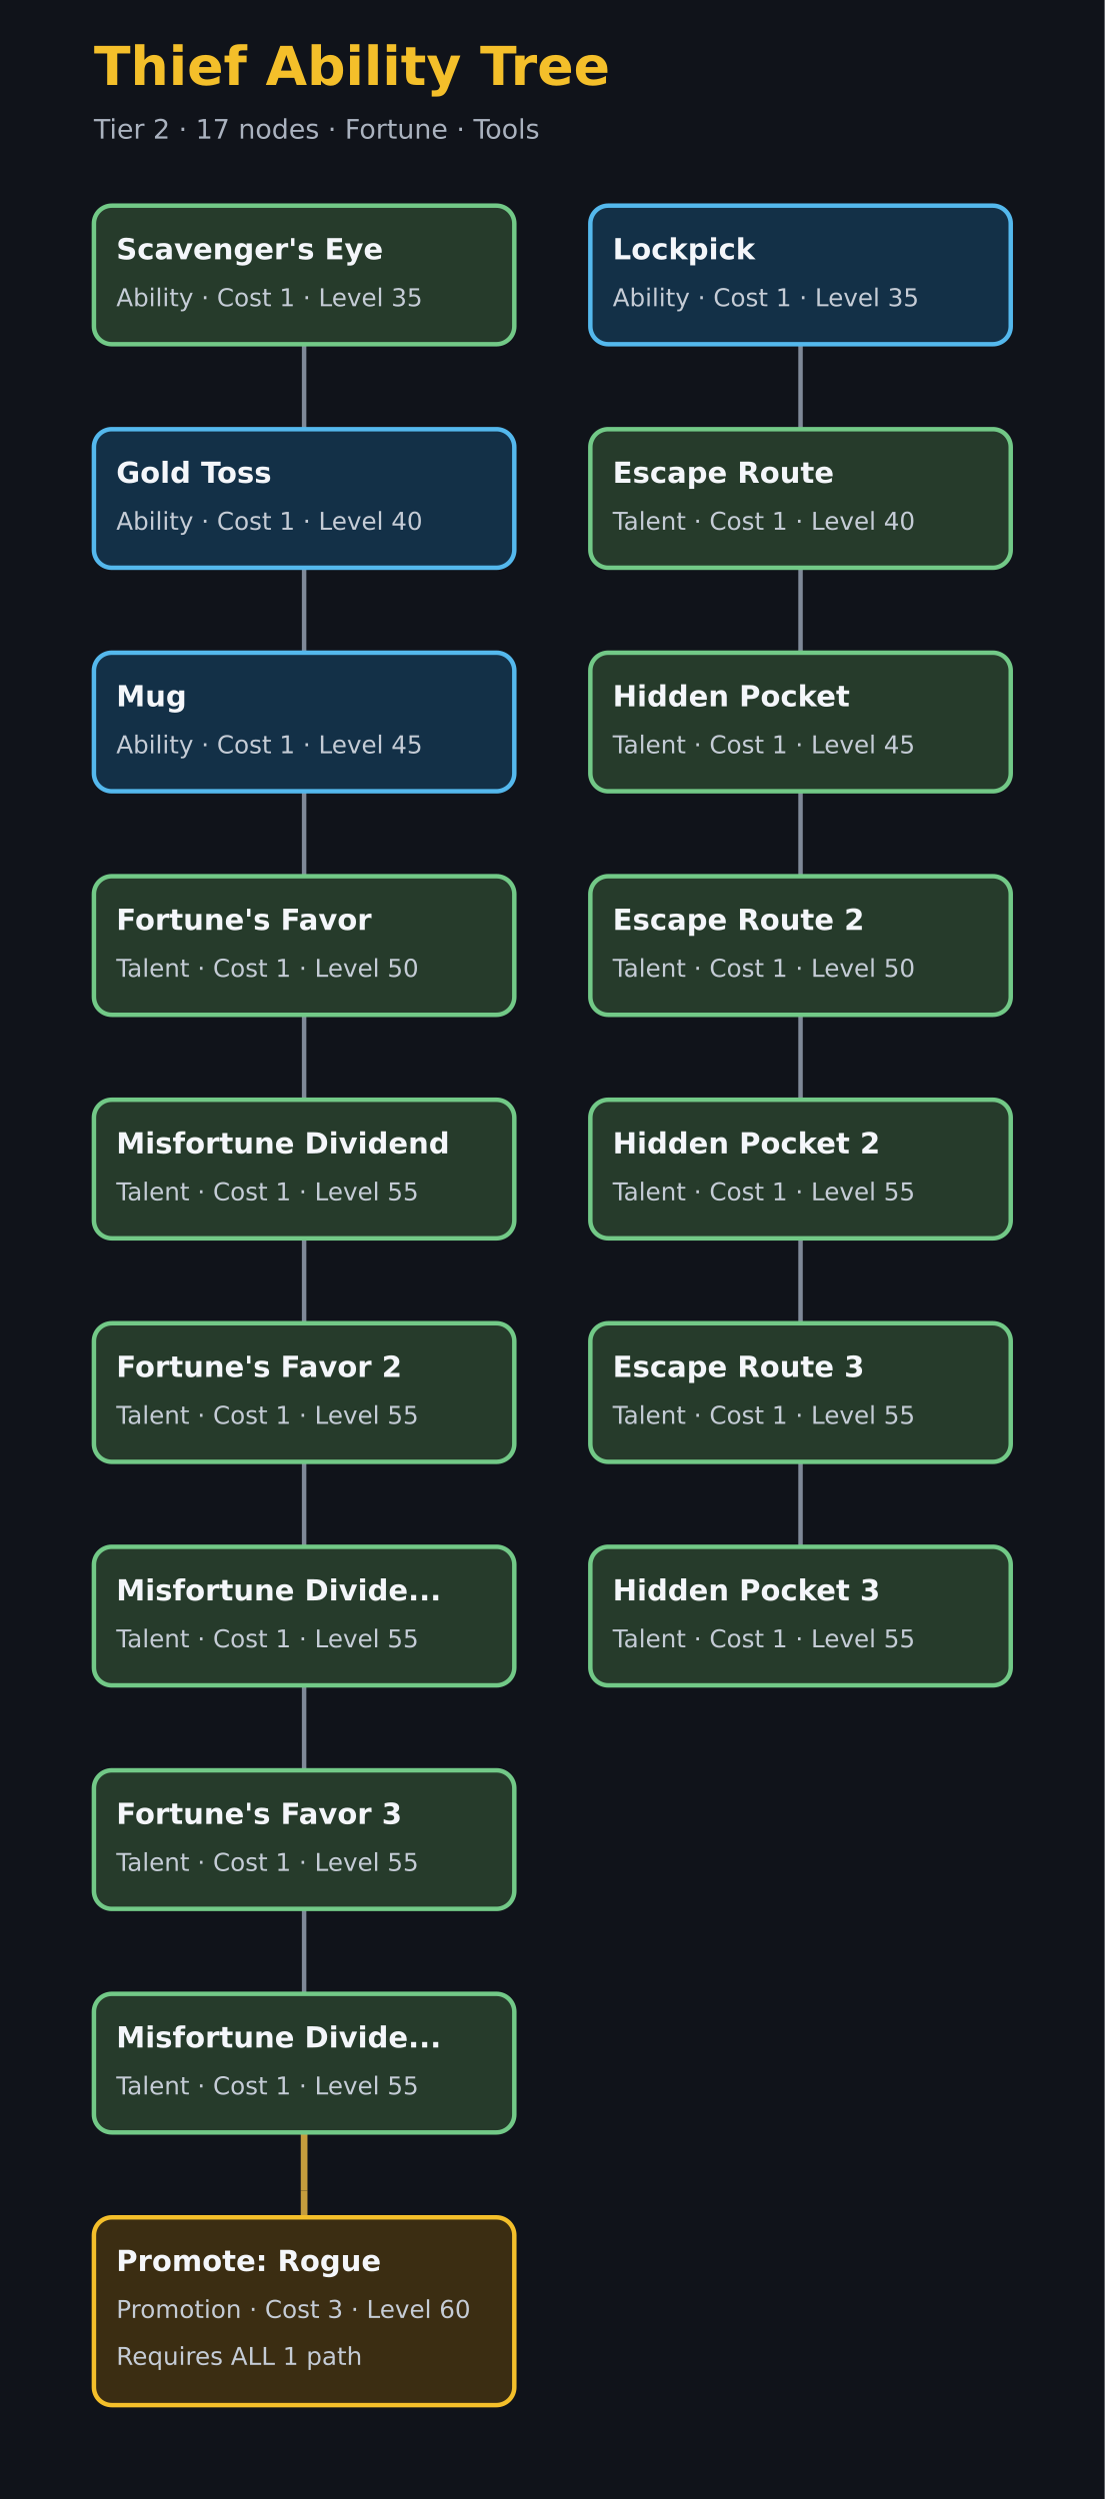
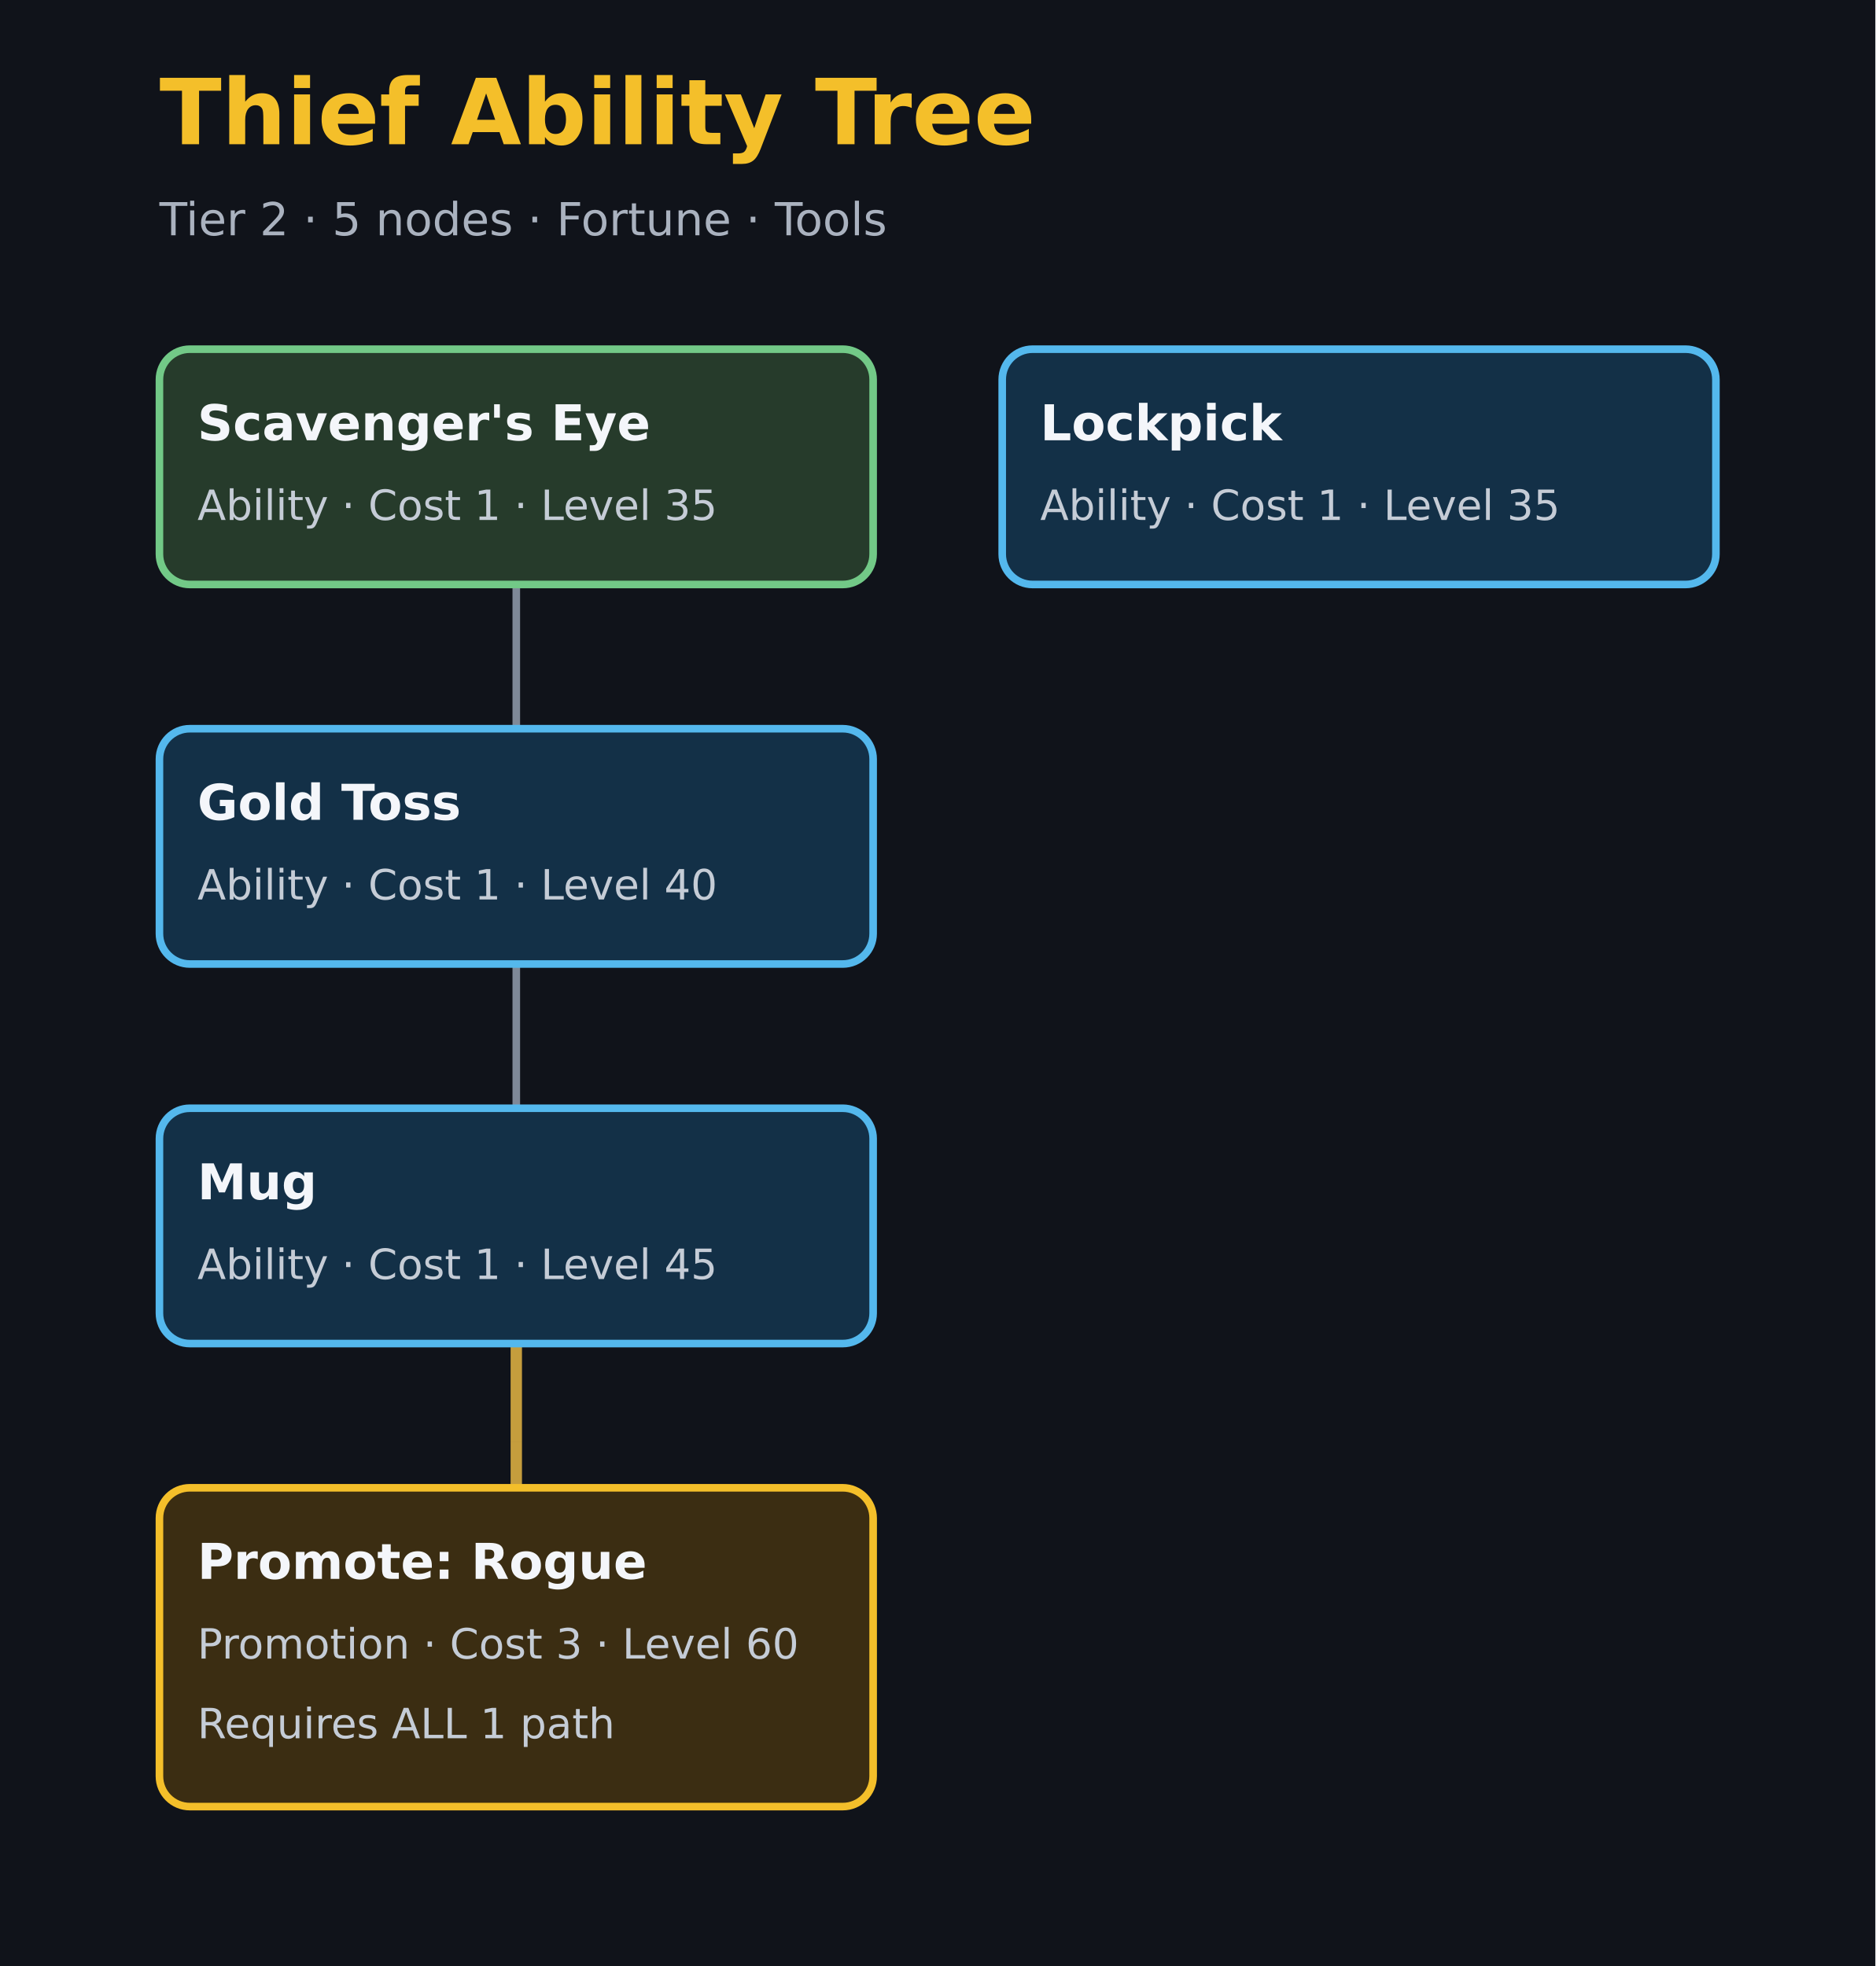
- <svg xmlns="http://www.w3.org/2000/svg" width="494" height="1118" viewBox="0 0 494 1118">
+ <svg xmlns="http://www.w3.org/2000/svg" width="494" height="518" viewBox="0 0 494 518">
  <style>
text{font-family:DejaVu Sans,Arial,sans-serif}
.title{fill:#f4bf2a;font-size:24px;font-weight:700}
.meta{fill:#aab2bf;font-size:12px}
.name{fill:#f4f6fa;font-size:13px;font-weight:700}
.detail{fill:#c5ccd6;font-size:11px}
.resource{fill:#e6bfdc;font-size:9px;font-weight:700}
.edge{fill:none;stroke:#7f8998;stroke-width:2}
.promotion-edge{fill:none;stroke:#c59d3d;stroke-width:3}
</style>
-   <rect width="494" height="1118" fill="#10131a" />
+   <rect width="494" height="518" fill="#10131a" />
  <text class="title" x="42" y="38">Thief Ability Tree</text>
-   <text class="meta" x="42" y="62">Tier 2 · 17 nodes · Fortune · Tools</text>
+   <text class="meta" x="42" y="62">Tier 2 · 5 nodes · Fortune · Tools</text>
  <path class="edge" d="M 136.0 123.0 V 173.0 H 136.0 V 223.0" />
  <path class="edge" d="M 136.0 223.0 V 273.0 H 136.0 V 323.0" />
-   <path class="edge" d="M 136.0 323.0 V 373.0 H 136.0 V 423.0" />
-   <path class="edge" d="M 358.0 123.0 V 173.0 H 358.0 V 223.0" />
-   <path class="edge" d="M 136.0 423.0 V 473.0 H 136.0 V 523.0" />
-   <path class="edge" d="M 358.0 223.0 V 273.0 H 358.0 V 323.0" />
-   <path class="edge" d="M 136.0 523.0 V 573.0 H 136.0 V 623.0" />
-   <path class="edge" d="M 358.0 323.0 V 373.0 H 358.0 V 423.0" />
-   <path class="edge" d="M 136.0 623.0 V 673.0 H 136.0 V 723.0" />
-   <path class="edge" d="M 358.0 423.0 V 473.0 H 358.0 V 523.0" />
-   <path class="edge" d="M 136.0 723.0 V 773.0 H 136.0 V 823.0" />
-   <path class="edge" d="M 358.0 523.0 V 573.0 H 358.0 V 623.0" />
-   <path class="edge" d="M 136.0 823.0 V 873.0 H 136.0 V 923.0" />
-   <path class="edge" d="M 358.0 623.0 V 673.0 H 358.0 V 723.0" />
-   <path class="promotion-edge" d="M 136.0 954.0 V 980.0 H 136.0" />
-   <path class="promotion-edge" d="M 136.0 980.0 V 992.0" />
+   <path class="promotion-edge" d="M 136.0 354.0 V 380.0 H 136.0" />
+   <path class="promotion-edge" d="M 136.0 380.0 V 392.0" />
  <rect x="42.0" y="92.0" width="188" height="62" rx="8" fill="#263b2b" stroke="#72c987" stroke-width="2" />
  <text class="name" x="52.0" y="116.0">Scavenger's Eye</text>
  <text class="detail" x="52.0" y="137.0">Ability · Cost 1 · Level 35</text>
  <rect x="264.0" y="92.0" width="188" height="62" rx="8" fill="#133047" stroke="#54b8ed" stroke-width="2" />
  <text class="name" x="274.0" y="116.0">Lockpick</text>
  <text class="detail" x="274.0" y="137.0">Ability · Cost 1 · Level 35</text>
  <rect x="42.0" y="192.0" width="188" height="62" rx="8" fill="#133047" stroke="#54b8ed" stroke-width="2" />
  <text class="name" x="52.0" y="216.0">Gold Toss</text>
  <text class="detail" x="52.0" y="237.0">Ability · Cost 1 · Level 40</text>
  <rect x="42.0" y="292.0" width="188" height="62" rx="8" fill="#133047" stroke="#54b8ed" stroke-width="2" />
  <text class="name" x="52.0" y="316.0">Mug</text>
  <text class="detail" x="52.0" y="337.0">Ability · Cost 1 · Level 45</text>
-   <rect x="42.0" y="392.0" width="188" height="62" rx="8" fill="#263b2b" stroke="#72c987" stroke-width="2" />
-   <text class="name" x="52.0" y="416.0">Fortune's Favor</text>
-   <text class="detail" x="52.0" y="437.0">Talent · Cost 1 · Level 50</text>
-   <rect x="264.0" y="192.0" width="188" height="62" rx="8" fill="#263b2b" stroke="#72c987" stroke-width="2" />
-   <text class="name" x="274.0" y="216.0">Escape Route</text>
-   <text class="detail" x="274.0" y="237.0">Talent · Cost 1 · Level 40</text>
-   <rect x="42.0" y="492.0" width="188" height="62" rx="8" fill="#263b2b" stroke="#72c987" stroke-width="2" />
-   <text class="name" x="52.0" y="516.0">Misfortune Dividend</text>
-   <text class="detail" x="52.0" y="537.0">Talent · Cost 1 · Level 55</text>
-   <rect x="264.0" y="292.0" width="188" height="62" rx="8" fill="#263b2b" stroke="#72c987" stroke-width="2" />
-   <text class="name" x="274.0" y="316.0">Hidden Pocket</text>
-   <text class="detail" x="274.0" y="337.0">Talent · Cost 1 · Level 45</text>
-   <rect x="42.0" y="592.0" width="188" height="62" rx="8" fill="#263b2b" stroke="#72c987" stroke-width="2" />
-   <text class="name" x="52.0" y="616.0">Fortune's Favor 2</text>
-   <text class="detail" x="52.0" y="637.0">Talent · Cost 1 · Level 55</text>
-   <rect x="264.0" y="392.0" width="188" height="62" rx="8" fill="#263b2b" stroke="#72c987" stroke-width="2" />
-   <text class="name" x="274.0" y="416.0">Escape Route 2</text>
-   <text class="detail" x="274.0" y="437.0">Talent · Cost 1 · Level 50</text>
-   <rect x="42.0" y="692.0" width="188" height="62" rx="8" fill="#263b2b" stroke="#72c987" stroke-width="2" />
-   <text class="name" x="52.0" y="716.0">Misfortune Divide...</text>
-   <text class="detail" x="52.0" y="737.0">Talent · Cost 1 · Level 55</text>
-   <rect x="264.0" y="492.0" width="188" height="62" rx="8" fill="#263b2b" stroke="#72c987" stroke-width="2" />
-   <text class="name" x="274.0" y="516.0">Hidden Pocket 2</text>
-   <text class="detail" x="274.0" y="537.0">Talent · Cost 1 · Level 55</text>
-   <rect x="42.0" y="792.0" width="188" height="62" rx="8" fill="#263b2b" stroke="#72c987" stroke-width="2" />
-   <text class="name" x="52.0" y="816.0">Fortune's Favor 3</text>
-   <text class="detail" x="52.0" y="837.0">Talent · Cost 1 · Level 55</text>
-   <rect x="264.0" y="592.0" width="188" height="62" rx="8" fill="#263b2b" stroke="#72c987" stroke-width="2" />
-   <text class="name" x="274.0" y="616.0">Escape Route 3</text>
-   <text class="detail" x="274.0" y="637.0">Talent · Cost 1 · Level 55</text>
-   <rect x="42.0" y="892.0" width="188" height="62" rx="8" fill="#263b2b" stroke="#72c987" stroke-width="2" />
-   <text class="name" x="52.0" y="916.0">Misfortune Divide...</text>
-   <text class="detail" x="52.0" y="937.0">Talent · Cost 1 · Level 55</text>
-   <rect x="264.0" y="692.0" width="188" height="62" rx="8" fill="#263b2b" stroke="#72c987" stroke-width="2" />
-   <text class="name" x="274.0" y="716.0">Hidden Pocket 3</text>
-   <text class="detail" x="274.0" y="737.0">Talent · Cost 1 · Level 55</text>
-   <rect x="42.0" y="992.0" width="188" height="84" rx="8" fill="#3b2d12" stroke="#f4bf2a" stroke-width="2" />
-   <text class="name" x="52.0" y="1016.0">Promote: Rogue</text>
-   <text class="detail" x="52.0" y="1037.0">Promotion · Cost 3 · Level 60</text>
-   <text class="detail" x="52.0" y="1058.0">Requires ALL 1 path</text>
+   <rect x="42.0" y="392.0" width="188" height="84" rx="8" fill="#3b2d12" stroke="#f4bf2a" stroke-width="2" />
+   <text class="name" x="52.0" y="416.0">Promote: Rogue</text>
+   <text class="detail" x="52.0" y="437.0">Promotion · Cost 3 · Level 60</text>
+   <text class="detail" x="52.0" y="458.0">Requires ALL 1 path</text>
</svg>
